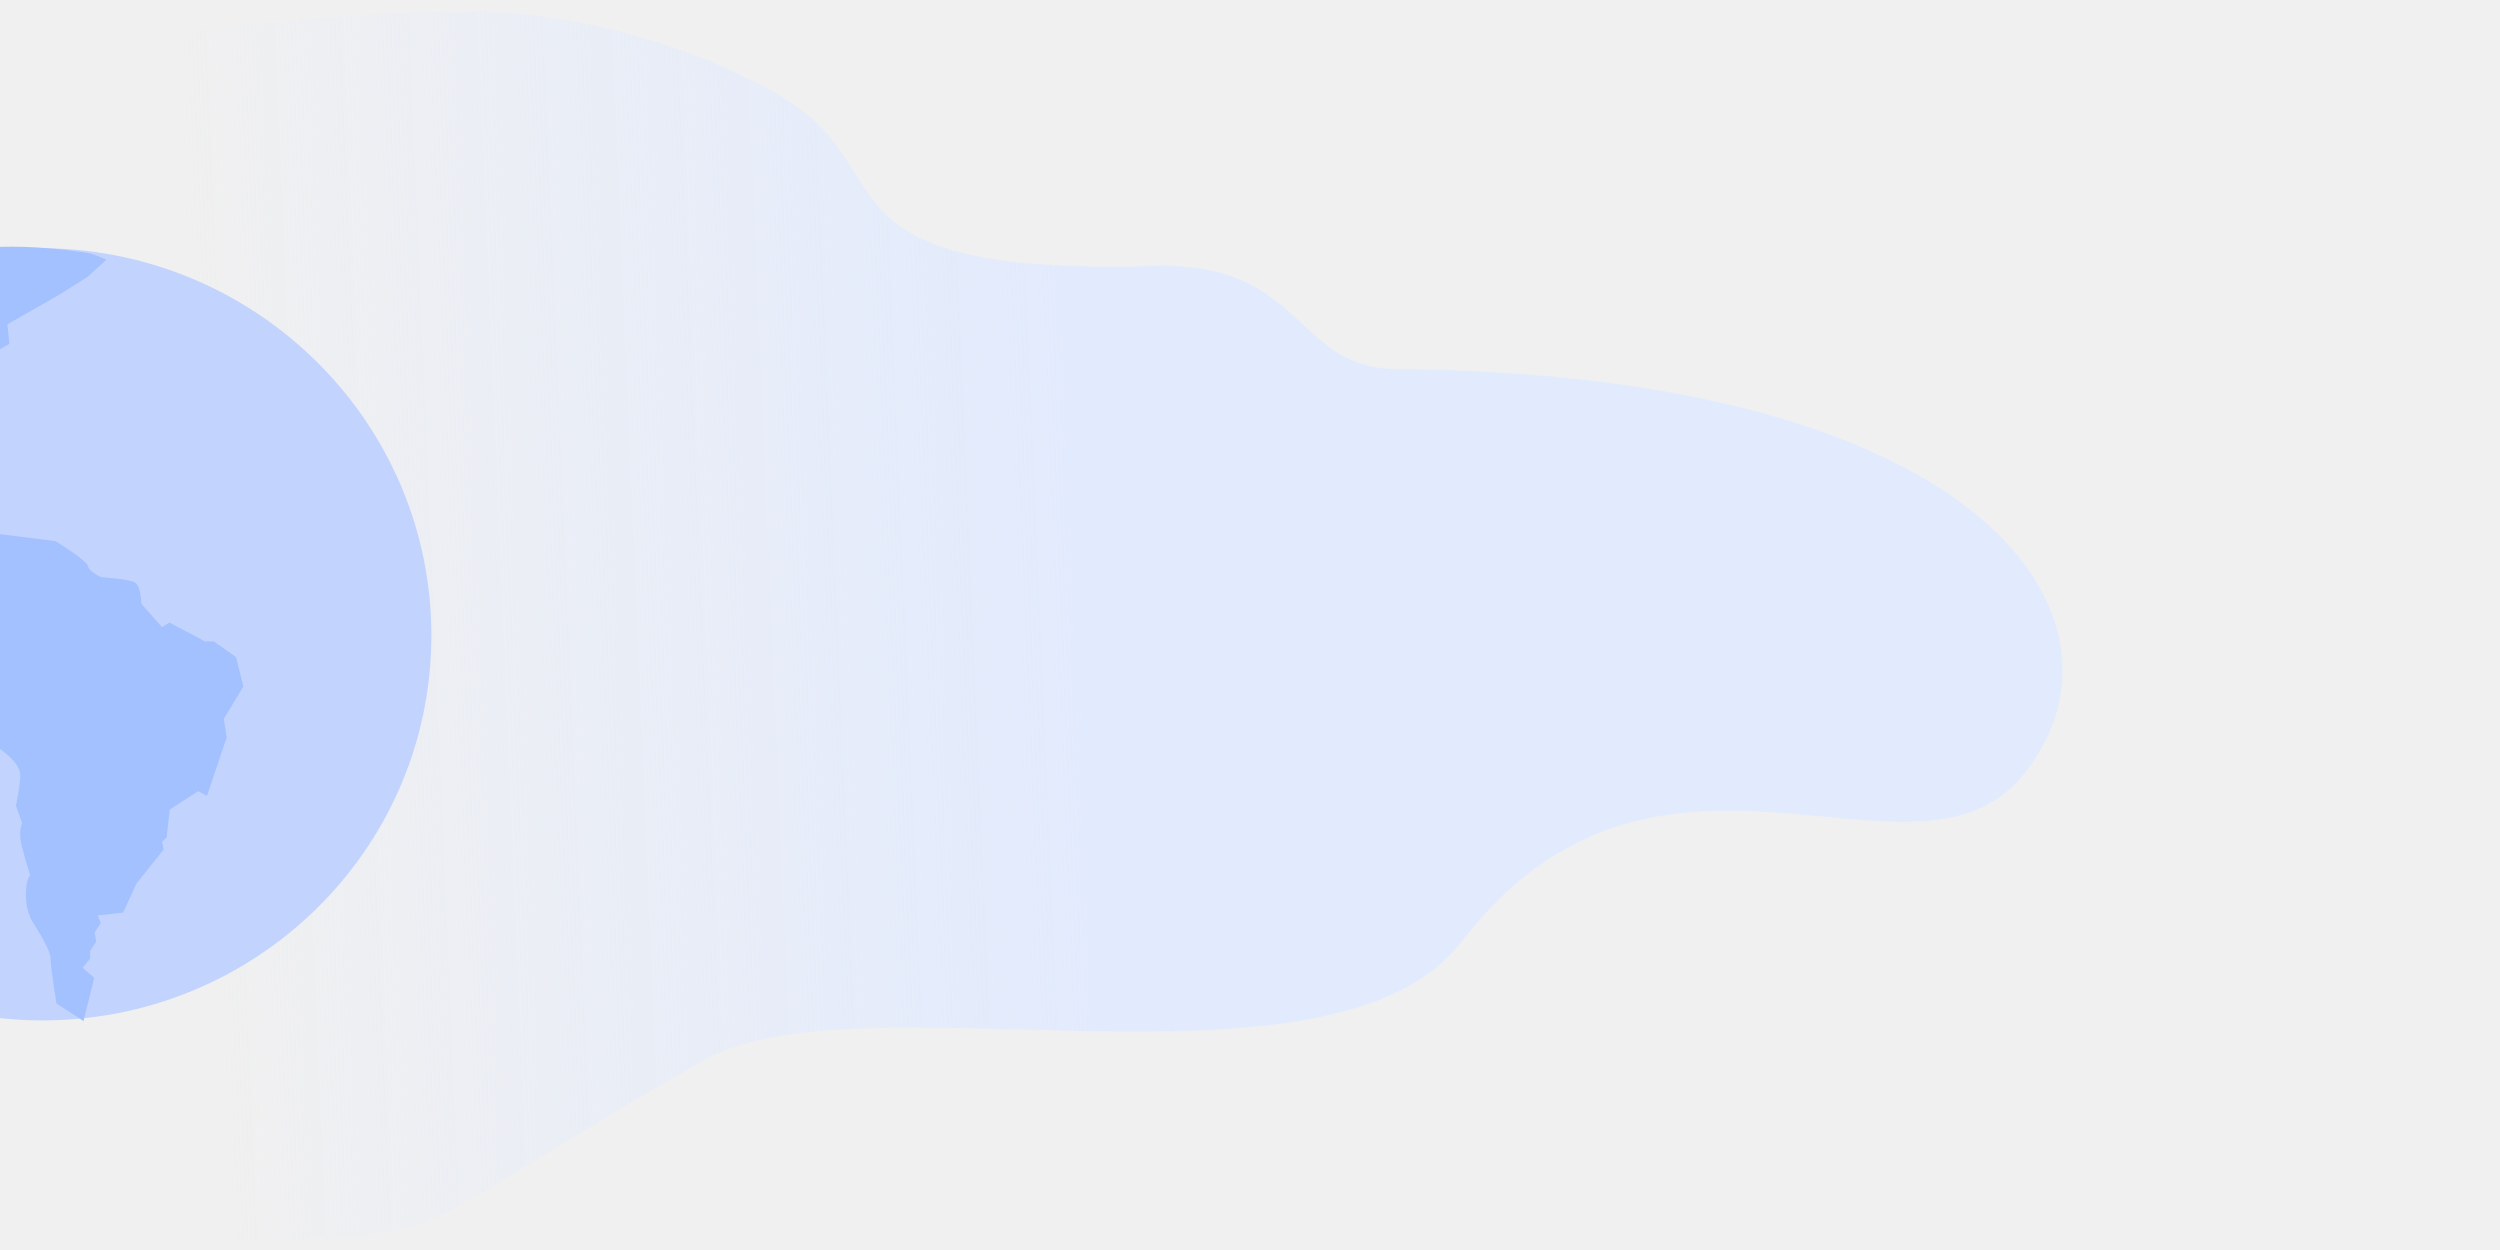
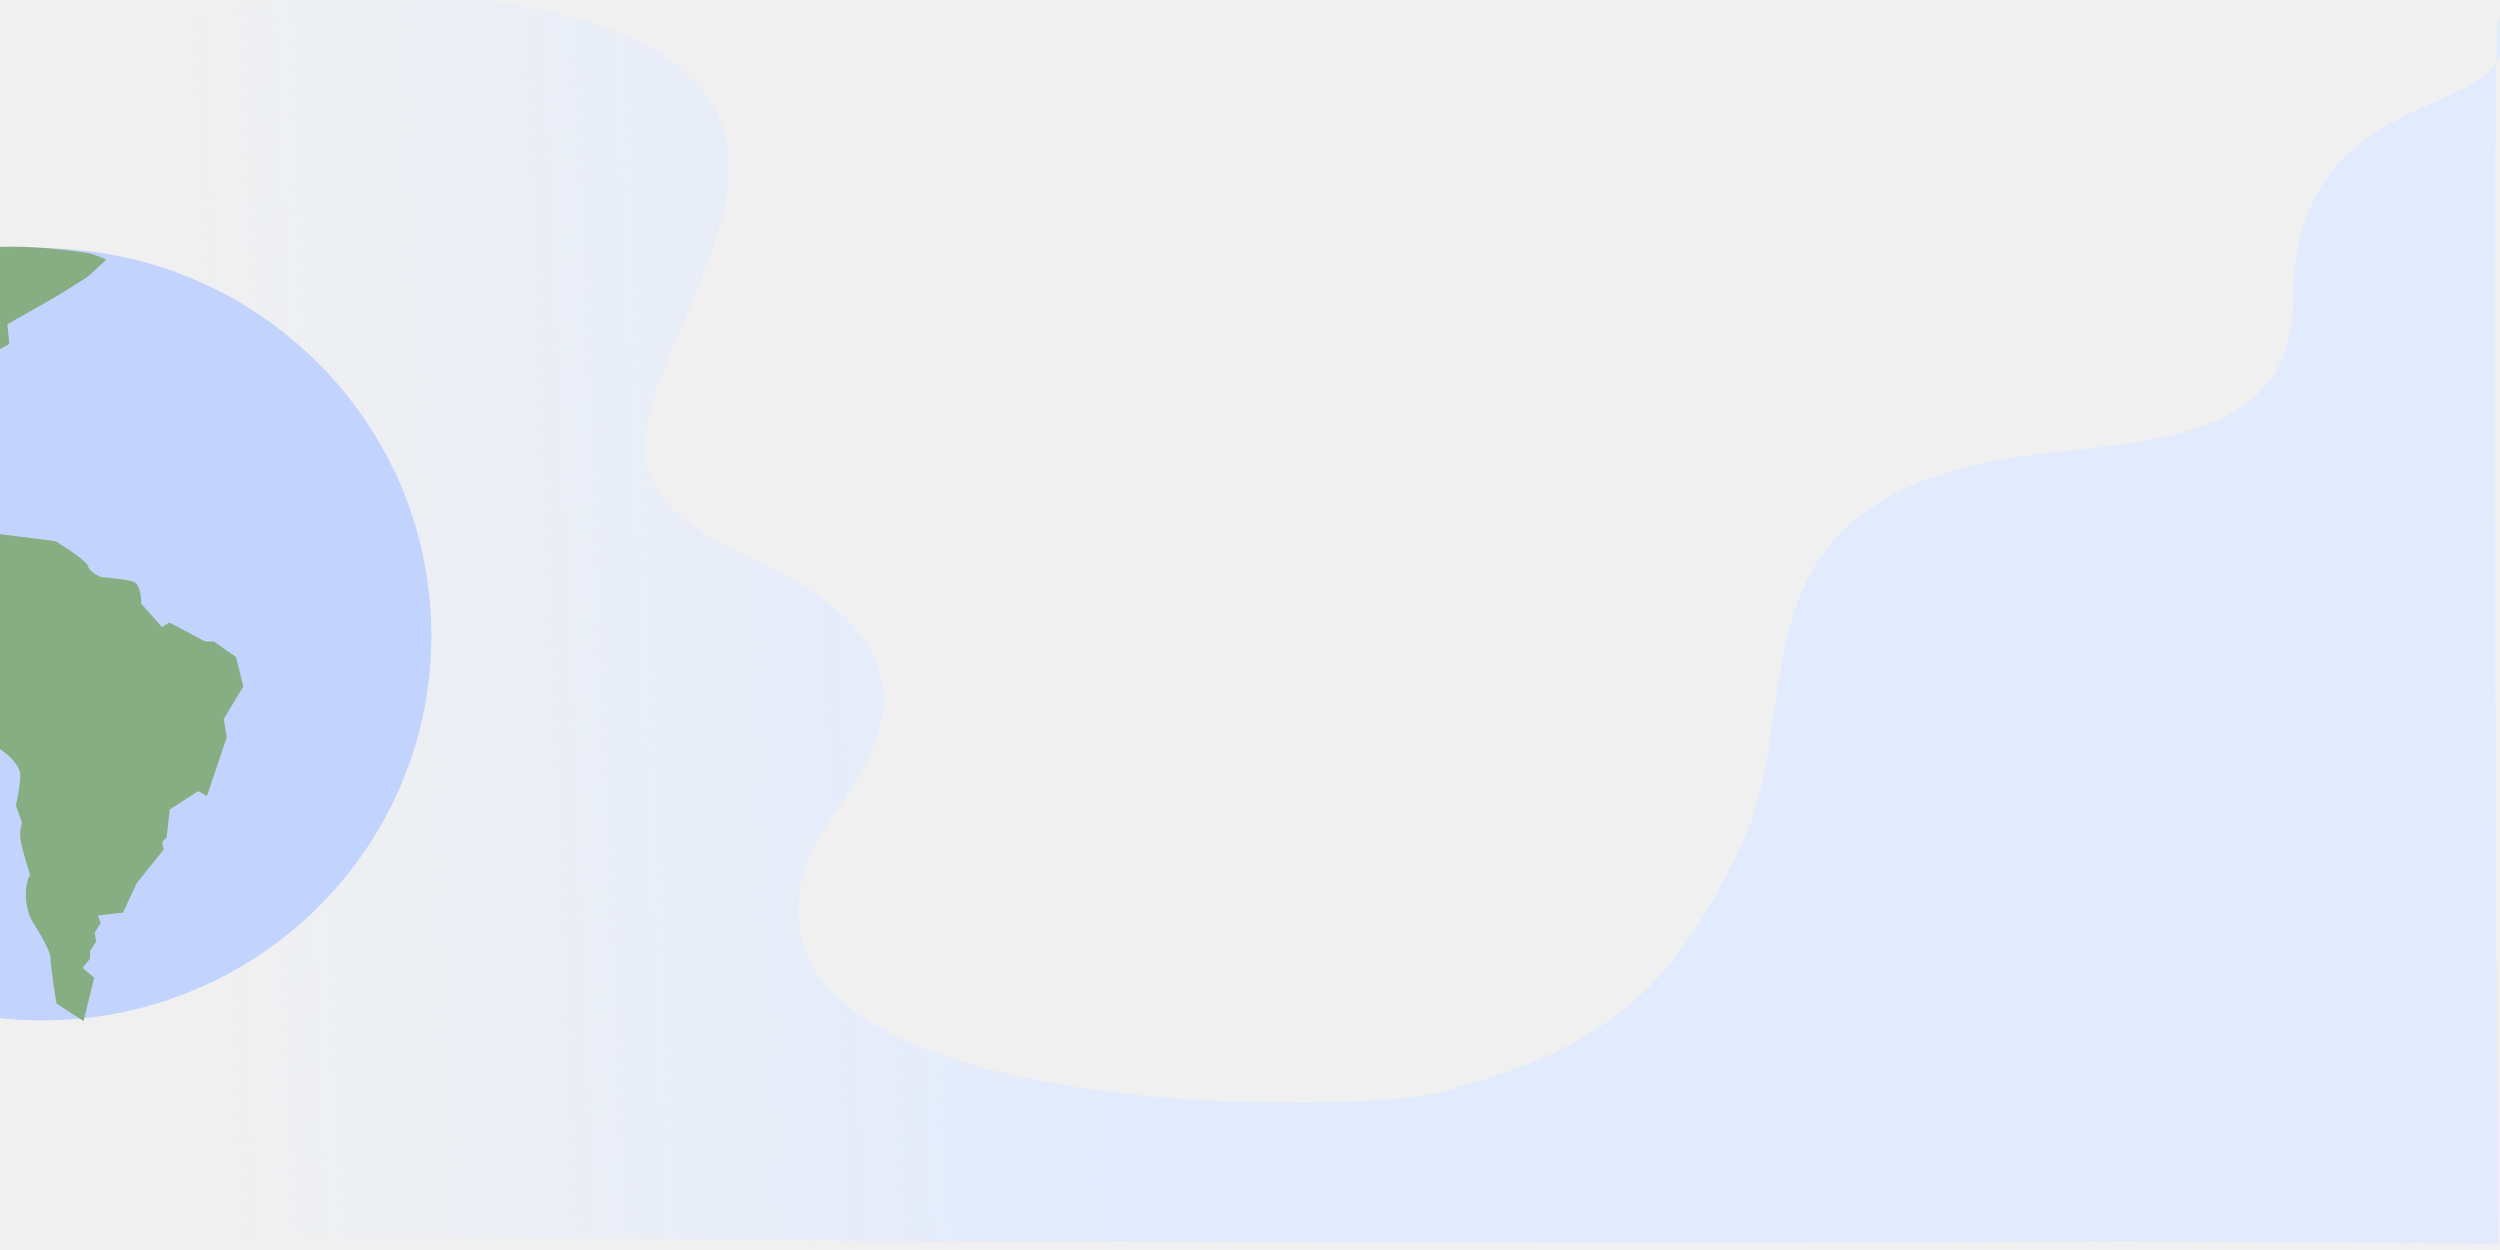
<svg xmlns="http://www.w3.org/2000/svg" xmlns:xlink="http://www.w3.org/1999/xlink" width="1200" height="600" viewBox="0 0 317.5 158.75" version="1.1" id="svg1" xml:space="preserve">
  <defs id="defs1">
    <linearGradient id="linearGradient87">
      <stop style="stop-color:#e0eaff;stop-opacity:0.871;" offset="0" id="stop87" />
      <stop style="stop-color:#e0eaff;stop-opacity:0;" offset="1" id="stop88" />
    </linearGradient>
    <linearGradient id="swatch46">
      <stop style="stop-color:#ffffff;stop-opacity:1;" offset="0" id="stop46" />
    </linearGradient>
    <clipPath clipPathUnits="userSpaceOnUse" id="clipPath14">
      <rect style="fill:#004ef7;fill-opacity:0.872;stroke-width:0.299" id="rect14" width="64.257" height="115.809" x="133.807" y="12.082" ry="6.52" />
    </clipPath>
-     <filter style="color-interpolation-filters:sRGB" id="filter15" x="-1.0896939e-05" y="-0.001" width="1" height="1.003">
+     <filter style="color-interpolation-filters:sRGB" id="filter15" x="-8.976697e-06" y="-0.001" width="1" height="1.003">
      <feGaussianBlur stdDeviation="0.001 0.111" id="feGaussianBlur15" />
    </filter>
    <clipPath clipPathUnits="userSpaceOnUse" id="clipPath15">
      <g id="g16">
        <rect style="fill:#004ef7;fill-opacity:0.872;stroke-width:0.34" id="rect15" width="75.422" height="127.861" x="64.864" y="3.29" ry="7.199" transform="matrix(0.9999676,0.00805339,-0.0067139,0.9999775,0,0)" />
      </g>
    </clipPath>
    <clipPath clipPathUnits="userSpaceOnUse" id="clipPath16">
      <g id="g17" transform="matrix(0.9999784,-0.0080534,0.00671391,0.9999685,0,0)">
        <rect style="fill:#004ef7;fill-opacity:0.872;stroke-width:0.34" id="rect16" width="75.422" height="127.861" x="64.864" y="3.29" ry="7.199" transform="matrix(0.9999676,0.00805339,-0.0067139,0.9999775,0,0)" />
      </g>
    </clipPath>
    <filter style="color-interpolation-filters:sRGB" id="filter17" x="-0.151" y="-0.169" width="1.302" height="1.338">
      <feGaussianBlur stdDeviation="8.123" id="feGaussianBlur17" />
    </filter>
    <filter style="color-interpolation-filters:sRGB" id="filter31" x="-0.149" y="-0.163" width="1.389" height="1.426">
      <feFlood result="flood" in="SourceGraphic" flood-opacity="0.498" flood-color="rgb(0,0,0)" id="feFlood30" />
      <feGaussianBlur result="blur" in="SourceGraphic" stdDeviation="0.05" id="feGaussianBlur30" />
      <feOffset result="offset" in="blur" dx="1" dy="1" id="feOffset30" />
      <feComposite result="comp1" operator="in" in="flood" in2="offset" id="feComposite30" />
      <feComposite result="fbSourceGraphic" operator="over" in="SourceGraphic" in2="comp1" id="feComposite31" />
      <feColorMatrix result="fbSourceGraphicAlpha" in="fbSourceGraphic" values="0 0 0 -1 0 0 0 0 -1 0 0 0 0 -1 0 0 0 0 1 0" id="feColorMatrix31" />
      <feFlood id="feFlood31" result="flood" in="fbSourceGraphic" flood-opacity="0.498" flood-color="rgb(0,0,0)" />
      <feGaussianBlur id="feGaussianBlur31" result="blur" in="fbSourceGraphic" stdDeviation="1" />
      <feOffset id="feOffset31" result="offset" in="blur" dx="1" dy="1" />
      <feComposite id="feComposite32" result="comp1" operator="in" in="flood" in2="offset" />
      <feComposite id="feComposite33" result="fbSourceGraphic" operator="over" in="fbSourceGraphic" in2="comp1" />
      <feColorMatrix result="fbSourceGraphicAlpha" in="fbSourceGraphic" values="0 0 0 -1 0 0 0 0 -1 0 0 0 0 -1 0 0 0 0 1 0" id="feColorMatrix33" />
      <feFlood id="feFlood33" result="flood" in="fbSourceGraphic" flood-opacity="0.498" flood-color="rgb(0,0,0)" />
      <feGaussianBlur id="feGaussianBlur33" result="blur" in="fbSourceGraphic" stdDeviation="1" />
      <feOffset id="feOffset33" result="offset" in="blur" dx="1" dy="1" />
      <feComposite id="feComposite34" result="comp1" operator="in" in="flood" in2="offset" />
      <feComposite id="feComposite35" result="comp2" operator="over" in="fbSourceGraphic" in2="comp1" />
    </filter>
    <clipPath clipPathUnits="userSpaceOnUse" id="clipPath42">
      <path style="display:block;fill:#00ffff;fill-opacity:0.871;stroke-width:0.266" d="m 75.585,8.979 c 0,0 2.559,2.392 3.984,3.39 2.032,1.424 4.146,2.806 6.456,3.672 2.894,1.086 6.014,1.413 9.066,1.836 3.094,0.429 9.341,0.706 9.341,0.706 0,0 0.387,-6.015 -0.12,-7.756 C 103.799,9.068 100.071,4.891 98.148,4.326 96.225,3.761 88.877,0.924 84.371,2.084 82.401,2.591 79.129,3.354 77.321,5.075 75.819,6.503 75.585,8.979 75.585,8.979 Z" id="path42" />
    </clipPath>
    <filter style="color-interpolation-filters:sRGB" id="filter83" x="-0.017" y="-0.017" width="1.07" height="1.039">
      <feFlood result="flood" in="SourceGraphic" flood-opacity="0.498" flood-color="rgb(0,0,0)" id="feFlood82" />
      <feGaussianBlur result="blur" in="SourceGraphic" stdDeviation="1" id="feGaussianBlur82" />
      <feOffset result="offset" in="blur" dx="1" dy="1" id="feOffset82" />
      <feComposite result="comp1" operator="in" in="flood" in2="offset" id="feComposite82" />
      <feComposite result="comp2" operator="atop" in="comp1" in2="comp1" id="feComposite83" />
    </filter>
    <linearGradient xlink:href="#linearGradient87" id="linearGradient3" gradientUnits="userSpaceOnUse" x1="117.322" y1="144.978" x2="23.053" y2="147.584" />
  </defs>
  <g id="layer1" transform="translate(23.04226,-1.915762)">
    <g id="g73" transform="matrix(1.053818,0,0,0.7409967,-23.69252,7.351478)" style="fill:#ffffff;fill-opacity:0">
-       <path style="fill:url(#linearGradient3);fill-opacity:1;stroke:none;stroke-width:0.322;stroke-opacity:1;filter:url(#filter15)" d="M 6.474,12.812 C 7.621,10.337 21.277,4.338 50.724,3.514 62.008,3.198 76.385,9.853 84.917,18.045 c 12.474,11.977 2.517,28.621 39.329,27.061 16.126,-0.683 14.9,16.712 25.934,16.845 63.905,0.77 80.374,41.778 67.096,66.419 -11.681,21.679 -39.057,-14.619 -60.12,27.128 -13.941,27.631 -64.596,4.923 -81.26,19.437 -34.79,30.301 -24.732,28.275 -50.817,29.326 0,0 -23.317,3.176 -23.233,-19.369 C 1.936,161.193 1.124,118.553 1.331,81.09 1.507,49.145 2.918,20.48 6.474,12.812 Z" id="path2" transform="matrix(1.124809,0,0,1.048949,-0.00561154,-9.067389)" />
+       <path style="fill:url(#linearGradient3);fill-opacity:1;stroke:none;stroke-width:0.322;stroke-opacity:1;filter:url(#filter15)" d="M 6.474,12.812 C 7.621,10.337 23.418,-4.041 52.623,1.777 71.824,5.601 81.95,16.757 77.702,38.314 72.072,66.885 61.375,79.236 80.785,92.598 c 25.957,17.869 9.515,38.481 6.846,47.786 -12.88,44.905 57.988,43.595 67.457,39.676 18.498,-7.655 24.816,-17.64 31.927,-39.931 7.776,-24.375 -3.031,-58.39 32.92,-64.457 13.033,-2.2 26.237,-3.397 26.303,-25.072 0.109,-35.842 23.005,-29.01 22.406,-42.597 -1.555,-35.275 -0.397,196.896 -0.397,196.896 0,0 -35.501,-0.518 -47.716,-0.37 -39.872,0.484 -97.418,-0.086 -113.496,-0.06 -40.064,0.064 -55.87,-1.259 -81.955,-0.209 0,0 -23.317,3.176 -23.233,-19.369 C 1.936,161.193 1.124,118.553 1.331,81.09 1.507,49.145 2.918,20.48 6.474,12.812 Z" id="path2" transform="matrix(1.124809,0,0,1.048949,-0.00561154,-9.067389)" />
    </g>
    <ellipse style="mix-blend-mode:normal;fill:#ebedf1;fill-opacity:0.871;stroke-width:0.328;filter:url(#filter17)" id="path8-5" cx="72.15" cy="68.222" rx="64.488" ry="57.725" transform="matrix(0.8850989,0.00747411,-0.00594266,0.9280493,-79.46978,22.15024)" clip-path="url(#clipPath16)" />
    <path style="fill:#000080;stroke-width:0.265" d="m 15.686,303.953 3.6,0.257" id="path3" />
    <path style="fill:#000080;stroke-width:0.265" d="M 19.029,307.295 H 31.115" id="path4" />
    <path style="fill:#000080;stroke-width:0.265" d="m 32.144,282.866 -2.314,-4.372" id="path5" />
    <path style="fill:#000080;stroke-width:0.265" d="m 28.801,278.752 -2.572,-4.886" id="path6" />
    <g id="g8" transform="matrix(0.902031,0.00802996,-0.00569686,0.9378857,-143.7126,14.85673)" clip-path="url(#clipPath14)">
      <ellipse style="fill:#bcd1ff;fill-opacity:0.872;stroke-width:0.288" id="path8" cx="140.014" cy="70.893" rx="54.942" ry="52.284" />
-       <path style="fill:#a3c0ff;fill-opacity:0.981;stroke-width:0.265" d="m 99.291,36.229 2.939,6.172 2.939,4.702 -1.176,2.057 7.641,3.821 1.469,-1.176 2.645,1.469 -0.294,0.882 2.351,0.588 8.817,6.466 1.763,5.29 -2.645,3.233 v 2.351 c 0,0 -2.057,1.176 -0.588,2.057 1.469,0.882 2.939,2.057 2.939,2.057 l 1.176,4.702 1.469,0.588 0.882,2.939 3.527,2.645 c 0,0 2.057,1.469 2.057,2.939 0,1.469 -0.588,4.114 -0.588,4.114 l 0.882,2.351 c 0,0 -0.588,1.176 0,3.233 0.588,2.057 1.176,3.821 1.176,3.821 0,0 -0.588,0.588 -0.588,2.645 0,2.057 0.882,3.527 0.882,3.527 0,0 2.645,3.821 2.645,4.996 0,1.176 0.882,6.172 0.882,6.172 l 3.821,2.351 1.469,-5.878 -1.644,-1.335 1.046,-1.255 v -1.046 l 0.837,-1.255 -0.209,-1.255 0.837,-1.255 -0.418,-1.046 3.557,-0.418 1.883,-3.975 3.766,-4.603 -0.209,-1.046 0.628,-0.628 0.418,-3.766 3.975,-2.51 1.255,0.628 2.72,-7.95 -0.418,-2.51 2.72,-4.393 -1.046,-3.975 -3.138,-2.092 h -1.255 l -5.021,-2.51 -1.046,0.628 -2.929,-3.138 c 0,0 0,-2.51 -1.046,-2.929 -1.046,-0.418 -4.603,-0.628 -4.603,-0.628 0,0 -1.674,-0.628 -1.883,-1.464 -0.209,-0.837 -4.603,-3.347 -4.603,-3.347 l -9.205,-1.046 -9.277,-4.64 -2.954,-6.499 -1.772,1.182 -0.591,0.591 -7.089,-1.772 2.363,-6.203 3.249,-1.477 1.182,-0.886 2.954,1.477 4.431,-1.182 5.022,-1.772 2.363,-2.954 2.659,-1.477 -0.295,-2.658 5.317,-2.954 2.068,-1.182 3.84,-2.363 2.659,-2.363 c 0,0 -1.733,-0.76 -2.658,-0.886 -7.814,-1.069 -16.142,-1.292 -23.631,1.182 -8.765,2.895 -22.745,13.883 -23.04,15.36 z" id="path7" />
+       <path style="fill:#86ac81;fill-opacity:0.98;stroke-width:0.265" d="m 99.291,36.229 2.939,6.172 2.939,4.702 -1.176,2.057 7.641,3.821 1.469,-1.176 2.645,1.469 -0.294,0.882 2.351,0.588 8.817,6.466 1.763,5.29 -2.645,3.233 v 2.351 c 0,0 -2.057,1.176 -0.588,2.057 1.469,0.882 2.939,2.057 2.939,2.057 l 1.176,4.702 1.469,0.588 0.882,2.939 3.527,2.645 c 0,0 2.057,1.469 2.057,2.939 0,1.469 -0.588,4.114 -0.588,4.114 l 0.882,2.351 c 0,0 -0.588,1.176 0,3.233 0.588,2.057 1.176,3.821 1.176,3.821 0,0 -0.588,0.588 -0.588,2.645 0,2.057 0.882,3.527 0.882,3.527 0,0 2.645,3.821 2.645,4.996 0,1.176 0.882,6.172 0.882,6.172 l 3.821,2.351 1.469,-5.878 -1.644,-1.335 1.046,-1.255 v -1.046 l 0.837,-1.255 -0.209,-1.255 0.837,-1.255 -0.418,-1.046 3.557,-0.418 1.883,-3.975 3.766,-4.603 -0.209,-1.046 0.628,-0.628 0.418,-3.766 3.975,-2.51 1.255,0.628 2.72,-7.95 -0.418,-2.51 2.72,-4.393 -1.046,-3.975 -3.138,-2.092 h -1.255 l -5.021,-2.51 -1.046,0.628 -2.929,-3.138 c 0,0 0,-2.51 -1.046,-2.929 -1.046,-0.418 -4.603,-0.628 -4.603,-0.628 0,0 -1.674,-0.628 -1.883,-1.464 -0.209,-0.837 -4.603,-3.347 -4.603,-3.347 l -9.205,-1.046 -9.277,-4.64 -2.954,-6.499 -1.772,1.182 -0.591,0.591 -7.089,-1.772 2.363,-6.203 3.249,-1.477 1.182,-0.886 2.954,1.477 4.431,-1.182 5.022,-1.772 2.363,-2.954 2.659,-1.477 -0.295,-2.658 5.317,-2.954 2.068,-1.182 3.84,-2.363 2.659,-2.363 c 0,0 -1.733,-0.76 -2.658,-0.886 -7.814,-1.069 -16.142,-1.292 -23.631,1.182 -8.765,2.895 -22.745,13.883 -23.04,15.36 z" id="path7" />
    </g>
  </g>
</svg>
